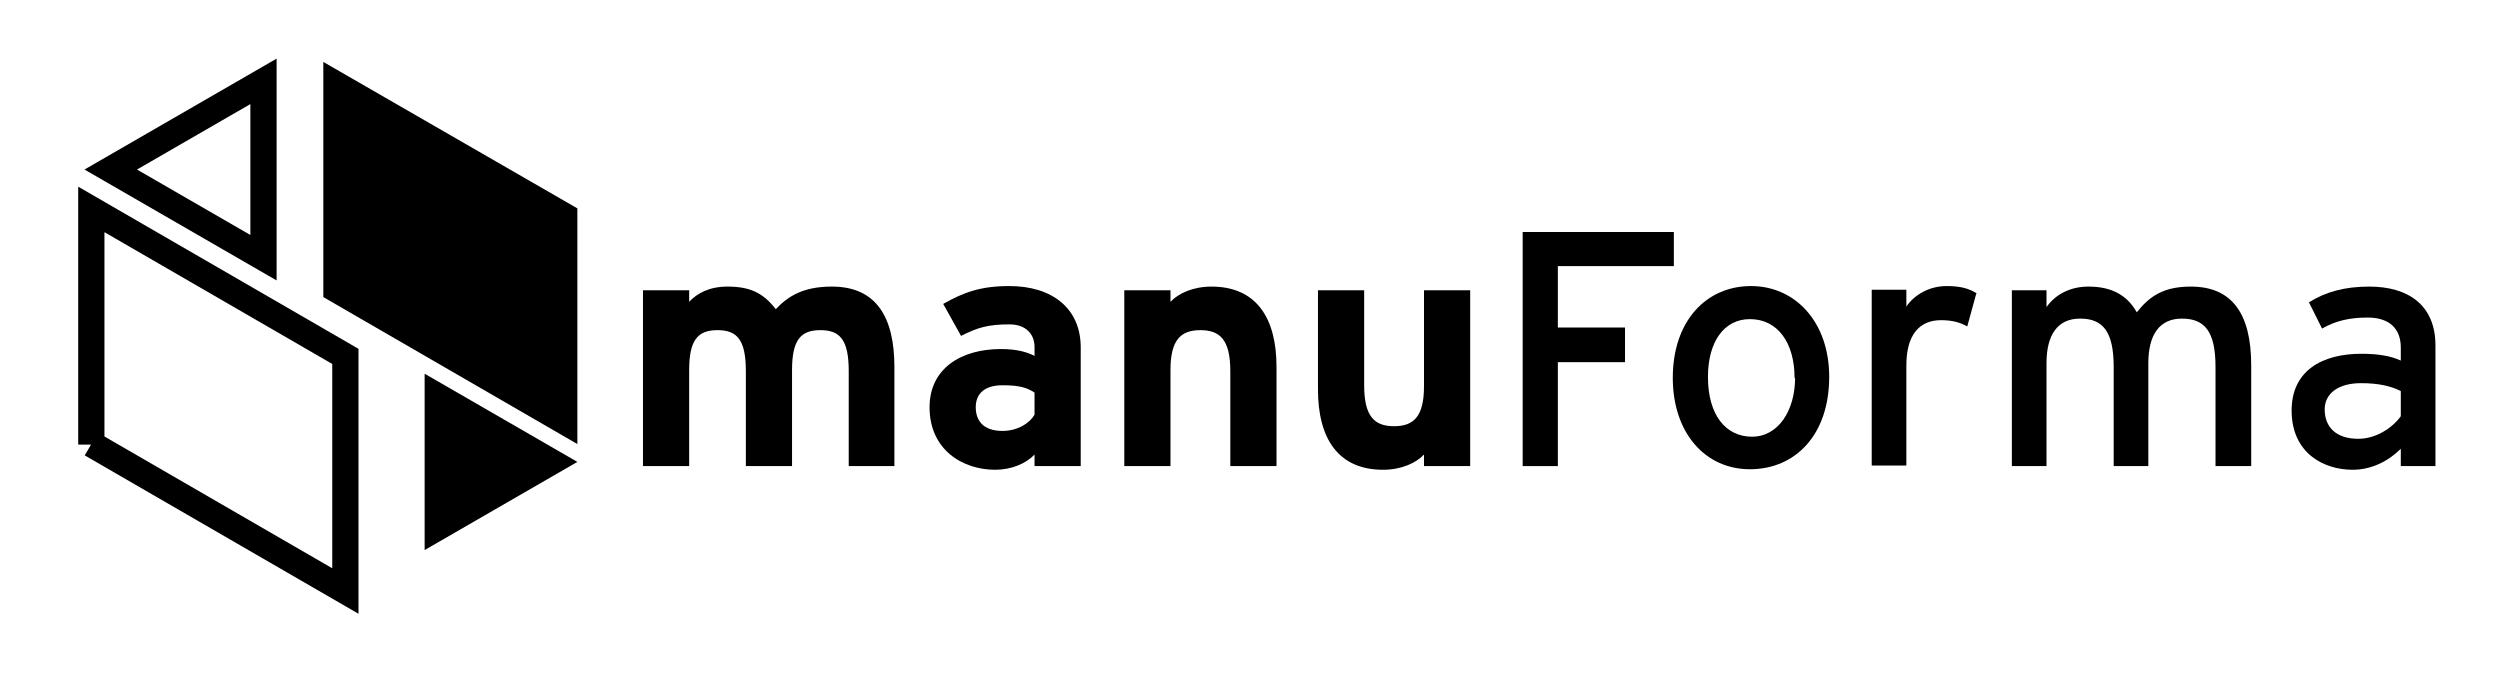
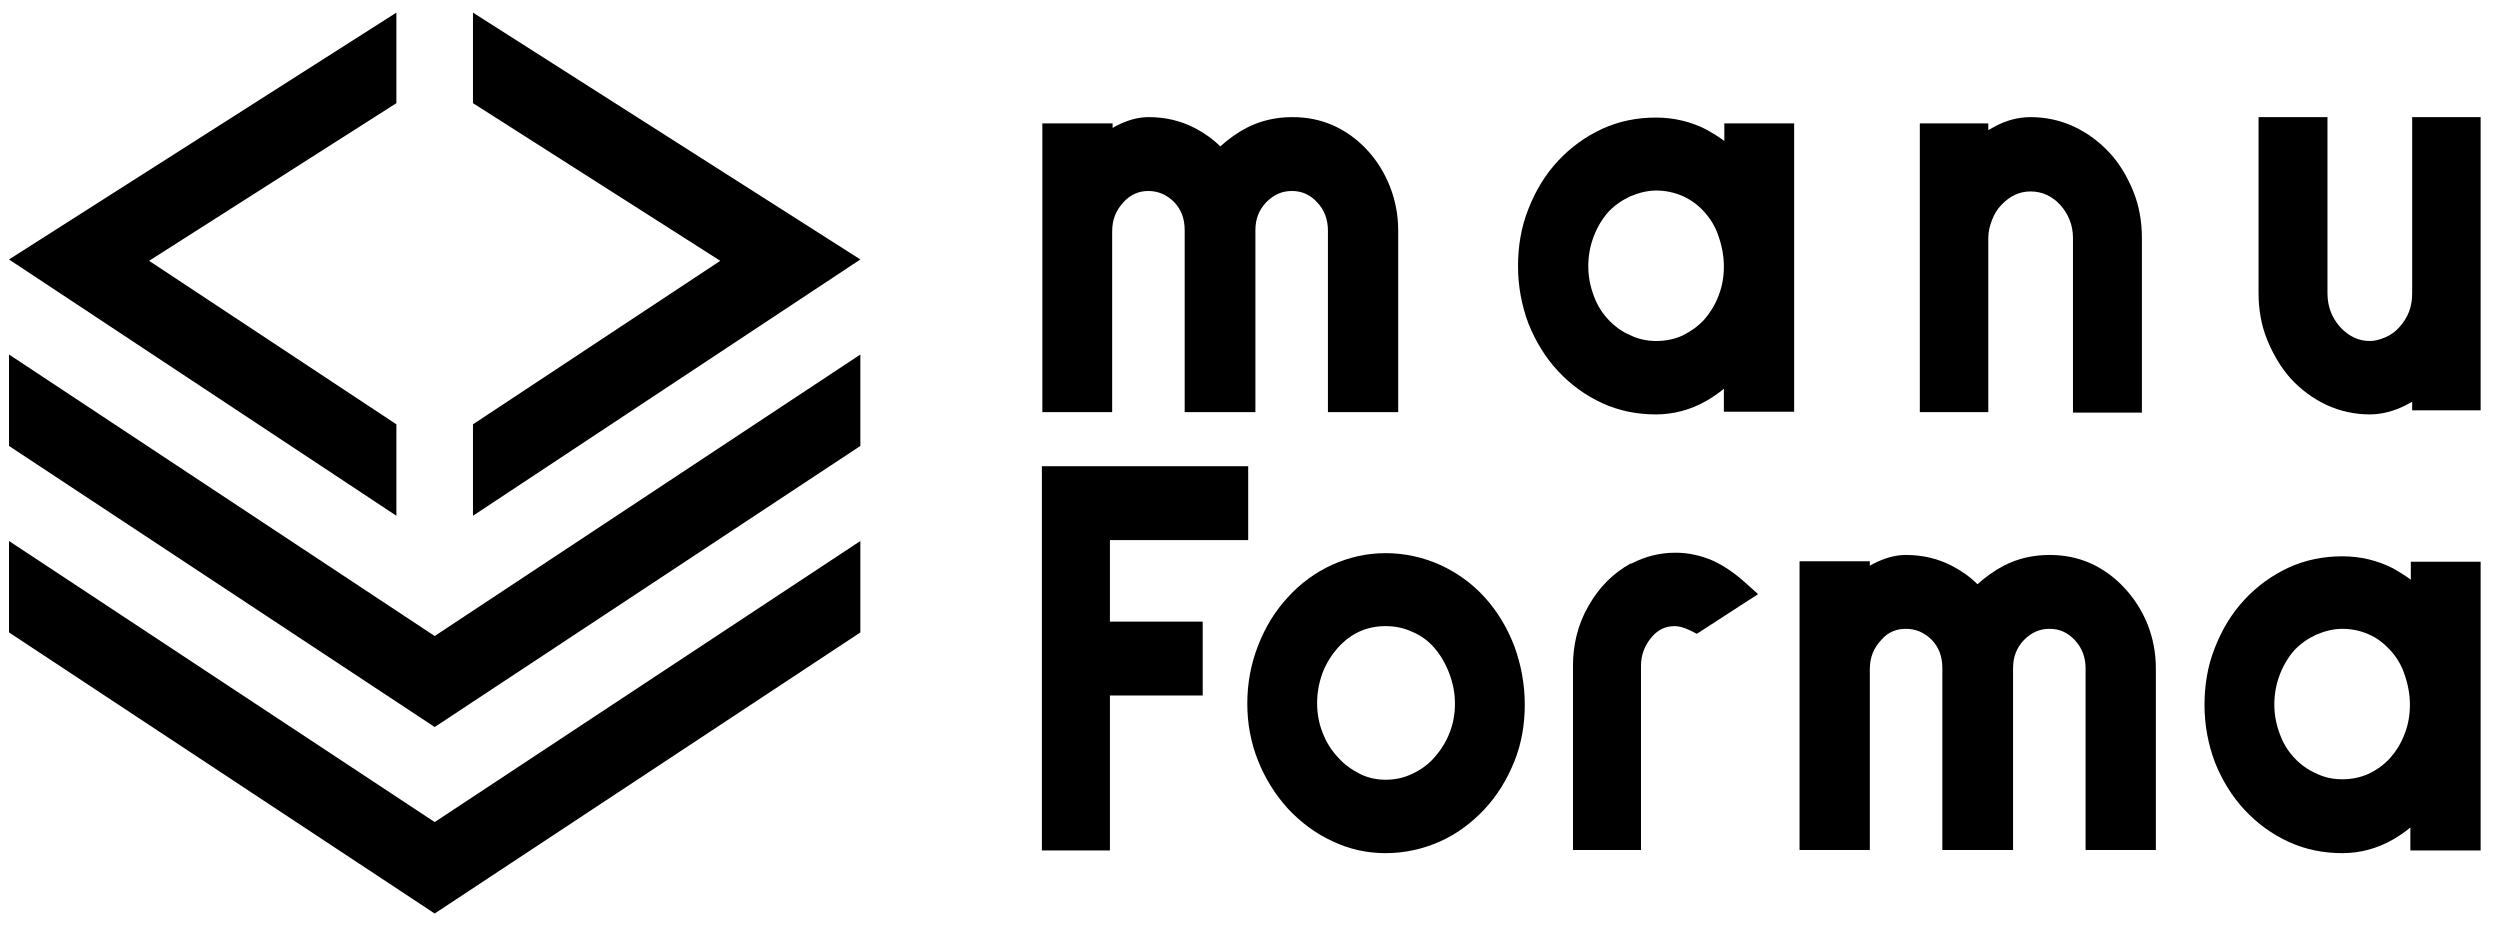
- <svg xmlns="http://www.w3.org/2000/svg" id="a" viewBox="0 0 47.63 13.02">
-   <defs>
-     <style>.g{isolation:isolate;}.h{fill:none;stroke:#000;stroke-miterlimit:10;stroke-width:.5px;}</style>
-   </defs>
-   <g id="b" class="g">
-     <g class="g">
-       <path d="m17.05,8.88h-.88v-1.81c0-.6-.17-.78-.54-.78s-.54.18-.54.76v1.83h-.88v-1.81c0-.6-.17-.78-.54-.78s-.54.18-.54.76v1.83h-.88v-3.35h.88v.22c.15-.16.38-.29.73-.29.43,0,.68.12.92.43.23-.24.51-.43,1.07-.43.85,0,1.19.59,1.19,1.53v1.89Z" />
-       <path d="m20.59,8.88h-.88v-.22c-.16.17-.44.29-.75.29-.62,0-1.25-.38-1.25-1.19,0-.74.6-1.11,1.36-1.11.31,0,.5.06.64.13v-.17c0-.24-.16-.43-.48-.43-.4,0-.61.06-.92.22l-.34-.61c.39-.22.71-.34,1.26-.34.81,0,1.36.42,1.36,1.17v2.25Zm-.88-.98v-.42c-.15-.1-.3-.14-.61-.14-.33,0-.51.15-.51.42,0,.24.13.45.51.45.29,0,.52-.15.61-.31Z" />
-       <path d="m24.32,8.88h-.88v-1.81c0-.6-.2-.78-.57-.78s-.57.18-.57.76v1.83h-.88v-3.35h.88v.22c.15-.16.43-.29.78-.29.85,0,1.24.59,1.24,1.53v1.89Z" />
-       <path d="m28.01,8.88h-.88v-.22c-.15.16-.43.29-.78.29-.85,0-1.24-.59-1.24-1.53v-1.89h.88v1.81c0,.6.2.78.57.78s.57-.18.57-.76v-1.83h.88v3.35Z" />
+ <svg xmlns="http://www.w3.org/2000/svg" version="1.1" id="a" x="0px" y="0px" viewBox="0 0 555 207" style="enable-background:new 0 0 555 207;" xml:space="preserve">
+   <g>
+     <path d="M244.1,91.5h2.8V51.4c0-2.6,0.8-4.7,2.6-6.6c1.5-1.6,3.3-2.4,5.4-2.4c2.2,0,4.1,0.8,5.8,2.5c1.5,1.6,2.3,3.6,2.3,6.2v40.4   h15.7V51.1c0-2.5,0.8-4.5,2.4-6.2c1.7-1.7,3.5-2.5,5.7-2.5c2.2,0,4,0.8,5.6,2.5c1.6,1.7,2.4,3.8,2.4,6.3v40.3h15.6V51.2   c0-3.4-0.6-6.6-1.8-9.7c-1.2-3.1-2.9-5.8-5-8.1c-2.2-2.4-4.7-4.2-7.5-5.5c-2.9-1.3-5.9-1.9-9.2-1.9c-3.7,0-7.1,0.8-10.2,2.4   c-2.1,1.1-4,2.5-5.8,4.1c-1.7-1.7-3.6-3-5.7-4.1c-3.1-1.6-6.5-2.4-10.2-2.4c-2.4,0-4.8,0.7-7.3,2c-0.2,0.1-0.5,0.3-0.7,0.4v-1   h-15.6v64.1L244.1,91.5L244.1,91.5z" />
+     <path d="M385.6,27.4h-2.8v3.9c-1.2-0.9-2.5-1.7-3.9-2.5c-3.5-1.8-7.3-2.7-11.3-2.7c-4.2,0-8.2,0.8-11.9,2.5c-3.7,1.7-7,4.1-9.8,7.1   c-2.8,3-5,6.6-6.6,10.7c-1.6,4-2.3,8.3-2.3,12.7s0.8,8.7,2.3,12.7c1.6,4,3.8,7.6,6.6,10.6c2.8,3,6.1,5.4,9.8,7.1   c3.7,1.7,7.7,2.5,11.9,2.5c3.9,0,7.7-1,11.2-3c1.4-0.8,2.7-1.7,3.9-2.7v5.1h15.6V27.4L385.6,27.4L385.6,27.4z M382.7,59.2   c0,2.3-0.4,4.5-1.2,6.5c-0.8,2.1-1.9,3.8-3.2,5.3c-1.4,1.5-3,2.6-4.8,3.5c-1.8,0.8-3.7,1.2-5.8,1.2c-2,0-4-0.4-5.8-1.3   c-1.9-0.8-3.5-2-4.9-3.5c-1.4-1.5-2.5-3.3-3.2-5.3c-0.8-2.1-1.2-4.3-1.2-6.5c0-2.3,0.4-4.5,1.2-6.6c0.8-2.1,1.9-3.9,3.2-5.4   c1.4-1.5,3-2.6,4.9-3.5c1.9-0.8,3.8-1.3,5.8-1.3s3.9,0.4,5.8,1.2c1.8,0.8,3.5,2,4.8,3.5c1.4,1.5,2.5,3.3,3.2,5.4   C382.3,54.7,382.7,56.9,382.7,59.2L382.7,59.2z" />
+     <path d="M438.6,91.5h2.8V52.8c0-1.3,0.3-2.6,0.8-3.9c0.5-1.3,1.2-2.5,2.1-3.4c1.9-2,4-3,6.5-3c2.5,0,4.7,1,6.5,2.9   c1.9,2.1,2.9,4.6,2.9,7.4v38.8h15.3V52.8c0-3.6-0.6-7.1-1.9-10.3c-1.3-3.2-3-6.1-5.2-8.5c-2.3-2.5-5-4.5-8-5.9   c-3-1.4-6.3-2.1-9.6-2.1c-2.7,0-5.4,0.7-8,2.1c-0.5,0.3-0.9,0.5-1.4,0.8v-1.5h-15.2v64.1L438.6,91.5L438.6,91.5z" />
+     <path d="M547.9,26h-12.4v39.1c0,3-0.9,5.4-2.9,7.6c-0.8,0.9-1.9,1.7-3.1,2.2c-1.2,0.5-2.3,0.8-3.4,0.8c-2.5,0-4.6-1-6.5-3   c-1.9-2.1-2.9-4.6-2.9-7.6V26h-15.3v39.1c0,3.6,0.6,7.1,1.9,10.3c1.3,3.2,3,6.1,5.2,8.6c2.3,2.5,5,4.5,8,5.9c3,1.4,6.3,2.1,9.6,2.1   c2.6,0,5.3-0.7,7.9-2c0.5-0.3,1-0.5,1.5-0.8v1.9h15.2V26H547.9L547.9,26z" />
+     <polygon points="274.2,119.9 277.1,119.9 277.1,117.1 277.1,106.3 277.1,103.5 274.2,103.5 234.1,103.5 231.3,103.5 231.3,106.3    231.3,185.9 231.3,188.8 234.1,188.8 243.6,188.8 246.4,188.8 246.4,185.9 246.4,154.4 264.2,154.4 267,154.4 267,151.6 267,140.8    267,138 264.2,138 246.4,138 246.4,119.9  " />
+     <path d="M329.6,132.6c-2.8-3.1-6.2-5.5-9.9-7.2c-3.8-1.7-7.9-2.6-12.1-2.6s-8.1,0.9-11.9,2.6c-3.7,1.7-7,4.1-9.8,7.2   c-2.8,3-5,6.6-6.6,10.7c-1.6,4.1-2.4,8.4-2.4,12.9s0.8,8.7,2.4,12.7c1.6,4,3.8,7.5,6.6,10.6c2.8,3,6.1,5.5,9.8,7.2   c3.7,1.8,7.7,2.7,11.9,2.7c4.2,0,8.3-0.9,12.1-2.6c3.8-1.7,7.1-4.2,9.9-7.2c2.8-3,5-6.6,6.6-10.6c1.6-4,2.3-8.2,2.3-12.6   s-0.8-8.8-2.3-12.9C334.6,139.3,332.4,135.7,329.6,132.6L329.6,132.6z M323,156.2c0,2.3-0.4,4.5-1.2,6.5c-0.8,2.1-2,3.9-3.4,5.5   c-1.3,1.5-3,2.7-4.9,3.6c-1.9,0.9-3.8,1.3-5.9,1.3c-2,0-3.9-0.4-5.7-1.3c-1.8-0.9-3.5-2.1-4.9-3.7c-1.5-1.6-2.6-3.4-3.4-5.5   c-0.8-2-1.2-4.2-1.2-6.5s0.4-4.5,1.2-6.7c0.8-2.1,2-4,3.4-5.6c3-3.3,6.5-4.8,10.6-4.8c2.1,0,4.1,0.4,6,1.3c1.9,0.8,3.5,2,4.8,3.5   c1.4,1.6,2.5,3.5,3.3,5.6C322.6,151.7,323,154,323,156.2L323,156.2z" />
+     <path d="M380.1,124.4c-2.6-1.1-5.3-1.7-8.1-1.7c-3.5,0-6.7,0.8-9.8,2.4l-0.1,0l-0.1,0c-4,2.2-7.1,5.4-9.4,9.5   c-2.3,4-3.4,8.5-3.4,13.2v40.9h15.1v-40.9c0-2.4,0.8-4.5,2.4-6.4c1.4-1.6,3-2.4,5.1-2.4c0.9,0,2.1,0.3,3.5,1l1.4,0.7l1.4-0.9   l9.1-5.9l3.1-2l-2.8-2.5C385.2,127.3,382.6,125.5,380.1,124.4L380.1,124.4z" />
+     <path d="M471.7,130.6c-2.2-2.4-4.7-4.2-7.5-5.5c-2.9-1.3-5.9-1.9-9.2-1.9c-3.7,0-7.1,0.8-10.2,2.4c-2.1,1.1-4,2.5-5.8,4.1   c-1.7-1.7-3.6-3-5.7-4.1c-3.1-1.6-6.5-2.4-10.2-2.4c-2.4,0-4.8,0.7-7.3,2c-0.2,0.1-0.5,0.3-0.7,0.4v-1h-15.6v64.1h15.6v-40.1   c0-2.6,0.8-4.7,2.6-6.6c1.5-1.7,3.3-2.4,5.4-2.4c2.2,0,4.1,0.8,5.8,2.5c1.5,1.6,2.3,3.6,2.3,6.2v40.4h15.7v-40.4   c0-2.5,0.8-4.5,2.4-6.2c1.7-1.7,3.5-2.5,5.7-2.5c2.2,0,4,0.8,5.6,2.5c1.6,1.7,2.4,3.8,2.4,6.3v40.3h15.6v-40.3   c0-3.4-0.6-6.6-1.8-9.7C475.6,135.7,473.9,133,471.7,130.6L471.7,130.6z" />
+     <path d="M538,124.7h-2.8v4c-1.2-0.9-2.5-1.7-3.9-2.5c-3.5-1.8-7.3-2.7-11.3-2.7c-4.2,0-8.2,0.8-11.9,2.5c-3.7,1.7-7,4.1-9.8,7.1   c-2.8,3-5,6.6-6.6,10.7c-1.6,4-2.3,8.3-2.3,12.7c0,4.4,0.8,8.7,2.3,12.7c1.6,4,3.8,7.6,6.6,10.6c2.8,3,6.1,5.4,9.8,7.1   c3.7,1.7,7.7,2.5,11.9,2.5c3.9,0,7.7-1,11.2-3c1.4-0.8,2.7-1.7,3.9-2.7v5.1h15.6v-64.1L538,124.7L538,124.7z M535,156.5   c0,2.3-0.4,4.5-1.2,6.5c-0.8,2.1-1.9,3.8-3.2,5.3c-1.4,1.5-2.9,2.6-4.8,3.5c-1.8,0.8-3.7,1.2-5.8,1.2s-4-0.4-5.8-1.3   c-1.9-0.8-3.5-2-4.9-3.5c-1.4-1.5-2.5-3.3-3.2-5.3c-0.8-2.1-1.2-4.3-1.2-6.5s0.4-4.5,1.2-6.6c0.8-2.1,1.9-3.9,3.2-5.4   c1.4-1.5,3-2.6,4.9-3.5c1.9-0.8,3.8-1.3,5.8-1.3c2,0,4,0.4,5.8,1.2c1.9,0.8,3.4,2,4.8,3.5c1.4,1.5,2.5,3.3,3.2,5.4   C534.6,152,535,154.2,535,156.5L535,156.5z" />
+   </g>
+   <g>
+     <g>
+       <polygon points="105,2.8 105,22.9 159.9,57.9 105,94.2 105,114.5 191,57.6   " />
+       <polygon points="88,94.2 33.1,57.9 88,22.9 88,2.8 2,57.6 88,114.5   " />
    </g>
-     <g class="g">
-       <path d="m31.89,5.07h-2.21v1.17h1.28v.66h-1.28v1.98h-.67v-4.46h2.88v.66Z" />
-       <path d="m34.85,7.18c0,1.11-.65,1.76-1.51,1.76s-1.47-.7-1.47-1.74c0-1.1.65-1.75,1.49-1.75s1.49.68,1.49,1.73Zm-.66.02c0-.68-.33-1.12-.85-1.12-.5,0-.8.44-.8,1.1,0,.73.34,1.14.84,1.14s.82-.5.82-1.12Z" />
-       <path d="m37.65,5.6l-.17.62c-.14-.08-.29-.12-.5-.12-.42,0-.66.29-.66.86v1.91h-.66v-3.35h.66v.32c.15-.22.43-.39.77-.39.27,0,.43.05.57.14Z" />
-       <path d="m42.87,8.88h-.66v-1.89c0-.68-.21-.92-.64-.92s-.64.31-.64.85v1.96h-.66v-1.89c0-.68-.21-.92-.64-.92s-.64.31-.64.85v1.96h-.66v-3.35h.66v.32c.17-.24.45-.39.8-.39.45,0,.74.17.92.49.24-.3.5-.49,1.03-.49.78,0,1.15.51,1.15,1.5v1.92Z" />
-       <path d="m46.38,8.88h-.64v-.33c-.23.23-.55.4-.92.4-.54,0-1.16-.31-1.16-1.13,0-.75.57-1.08,1.33-1.08.31,0,.56.04.75.13v-.25c0-.36-.22-.57-.63-.57-.34,0-.61.06-.87.21l-.25-.5c.32-.2.68-.3,1.15-.3.75,0,1.26.36,1.26,1.12v2.3Zm-.64-.95v-.48c-.18-.09-.41-.15-.76-.15-.42,0-.69.19-.69.5,0,.33.21.56.64.56.35,0,.66-.22.81-.43Z" />
-     </g>
+     <polygon points="191,120.1 96.5,182.5 2,120.1 2,140.4 96.5,202.8 191,140.4  " />
+     <polygon points="191,78.7 96.5,141.2 2,78.7 2,99 96.5,161.4 191,99  " />
  </g>
-   <path id="c" d="m6.16,1.18v4.48l4.84,2.8V3.97L6.16,1.18Z" />
-   <path id="d" d="m8.09,10.48l2.91-1.68-2.91-1.68v3.36Z" />
-   <path id="e" class="h" d="m1.74,8.46l4.84,2.8v-4.47L1.74,3.99v4.48Z" />
-   <path id="f" class="h" d="m2.11,3.23l2.91,1.68V1.55l-2.91,1.68Z" />
</svg>
